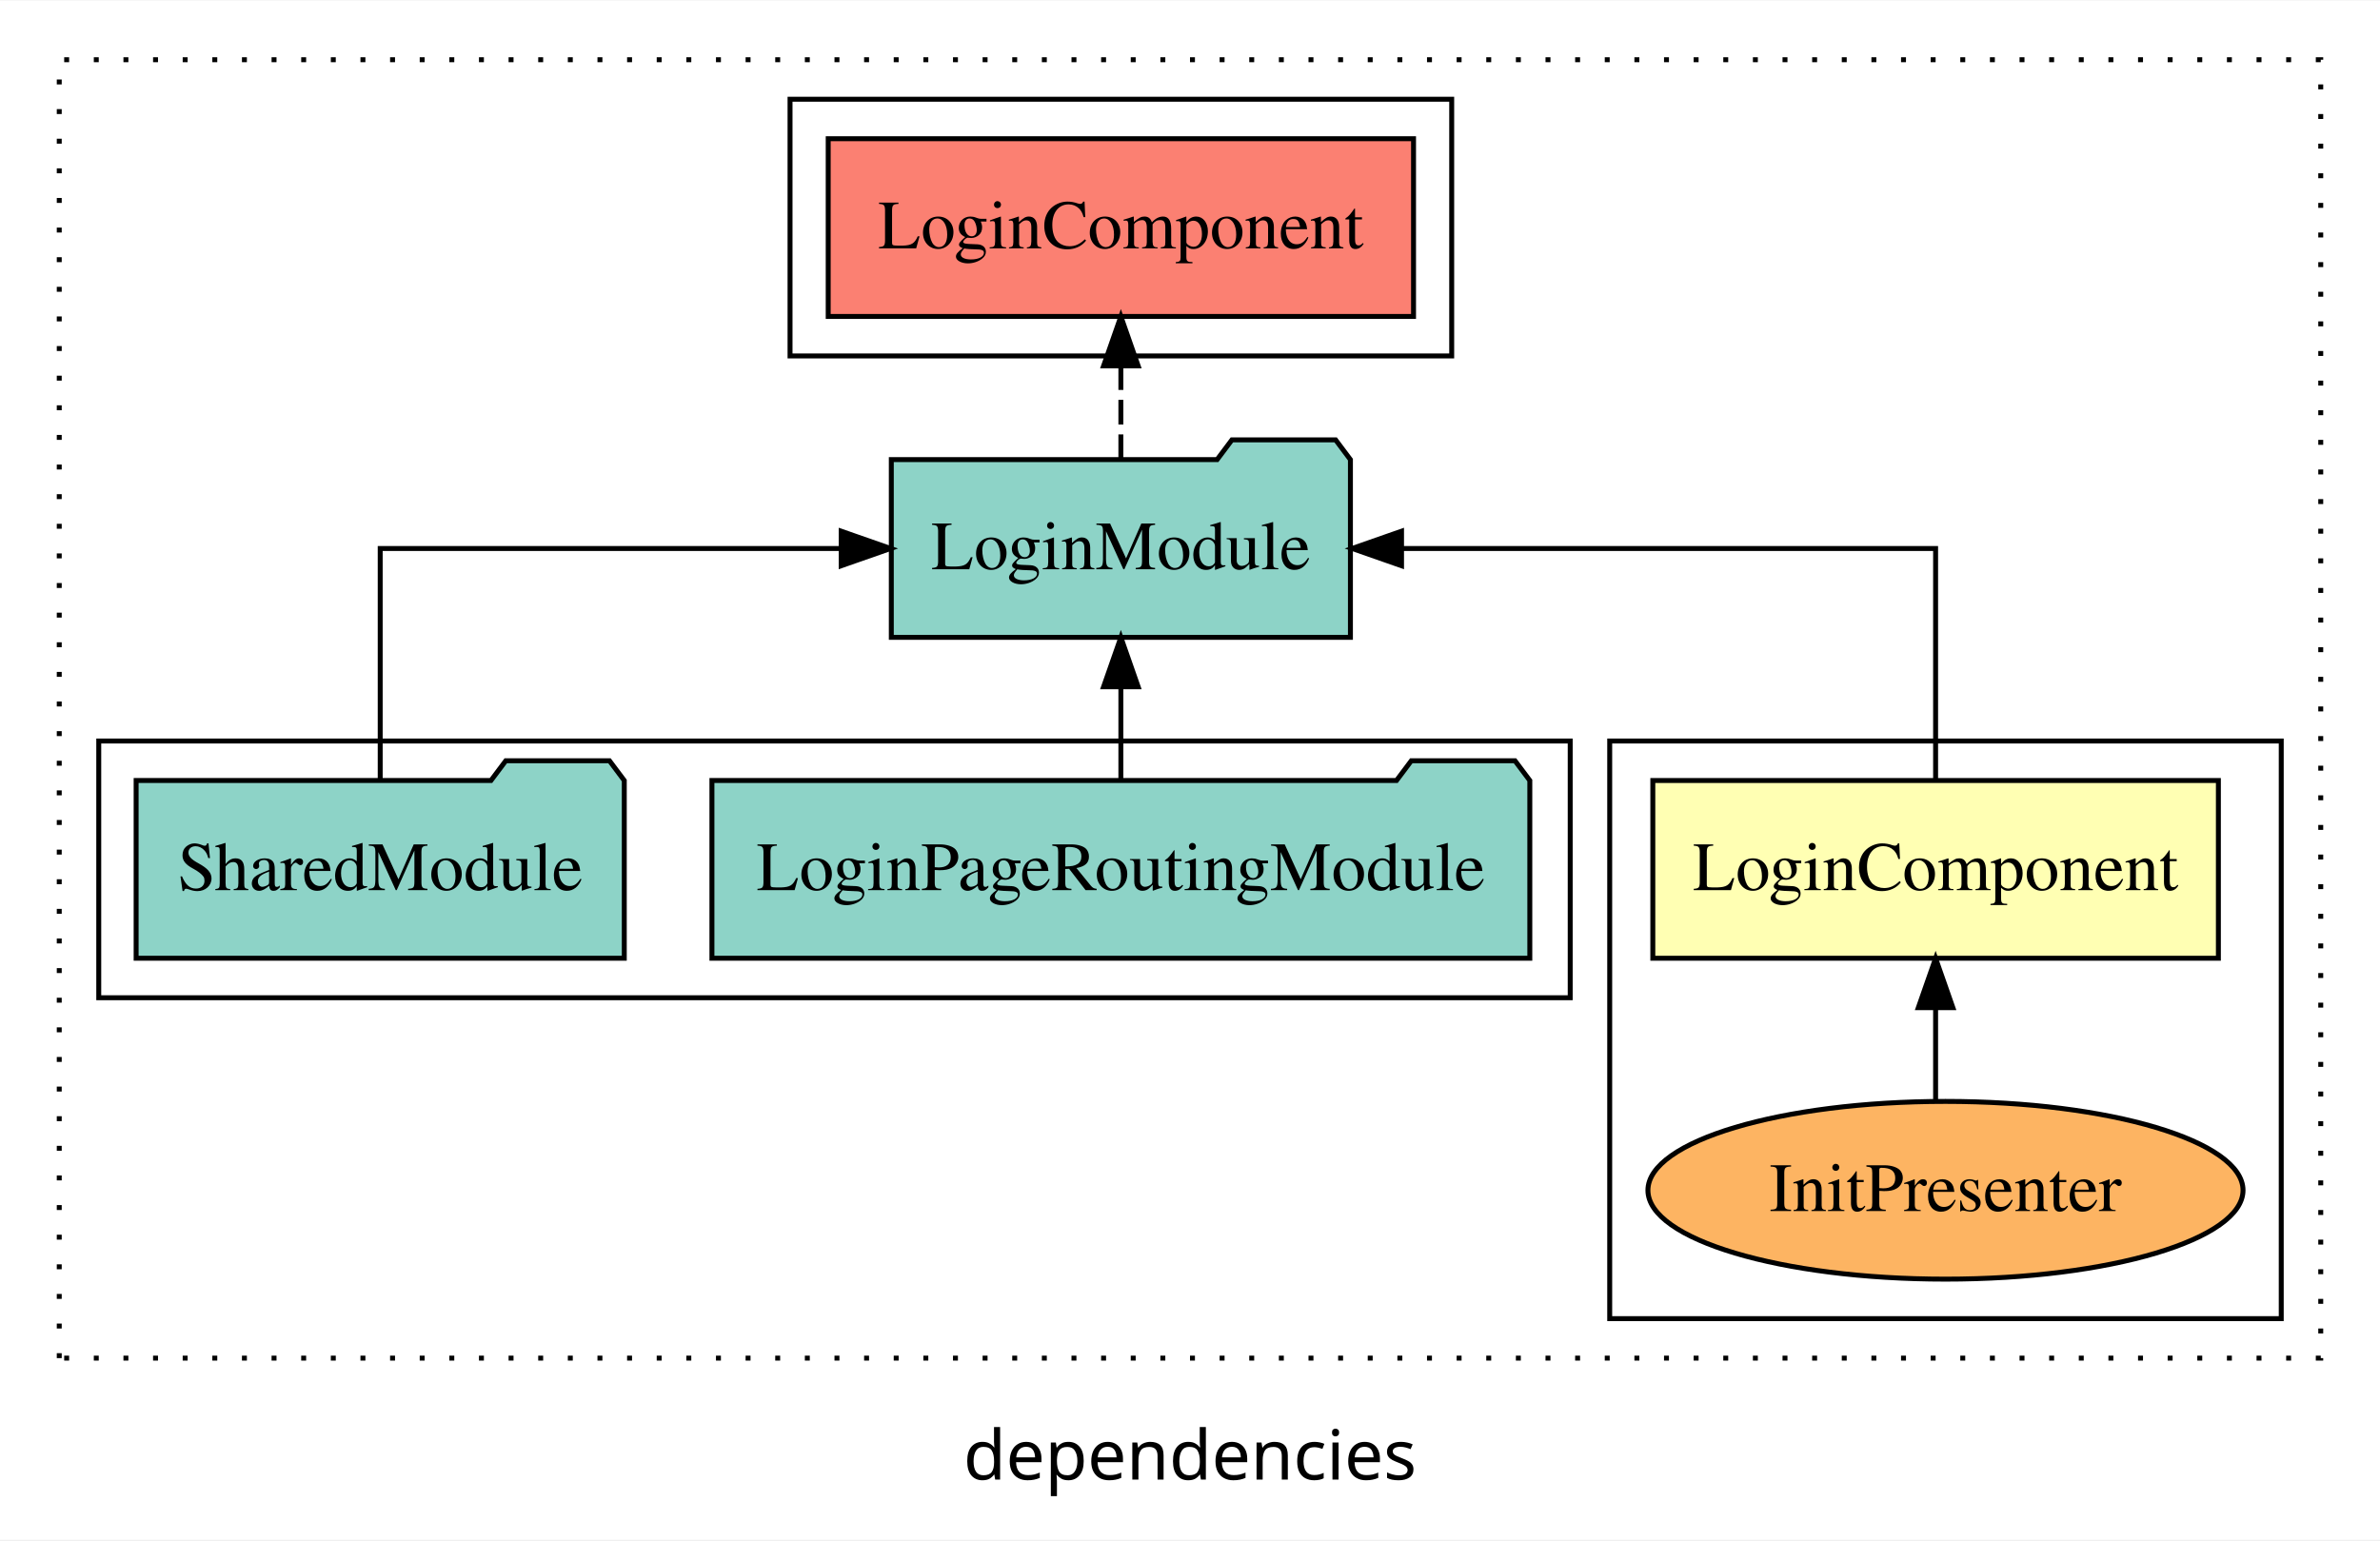
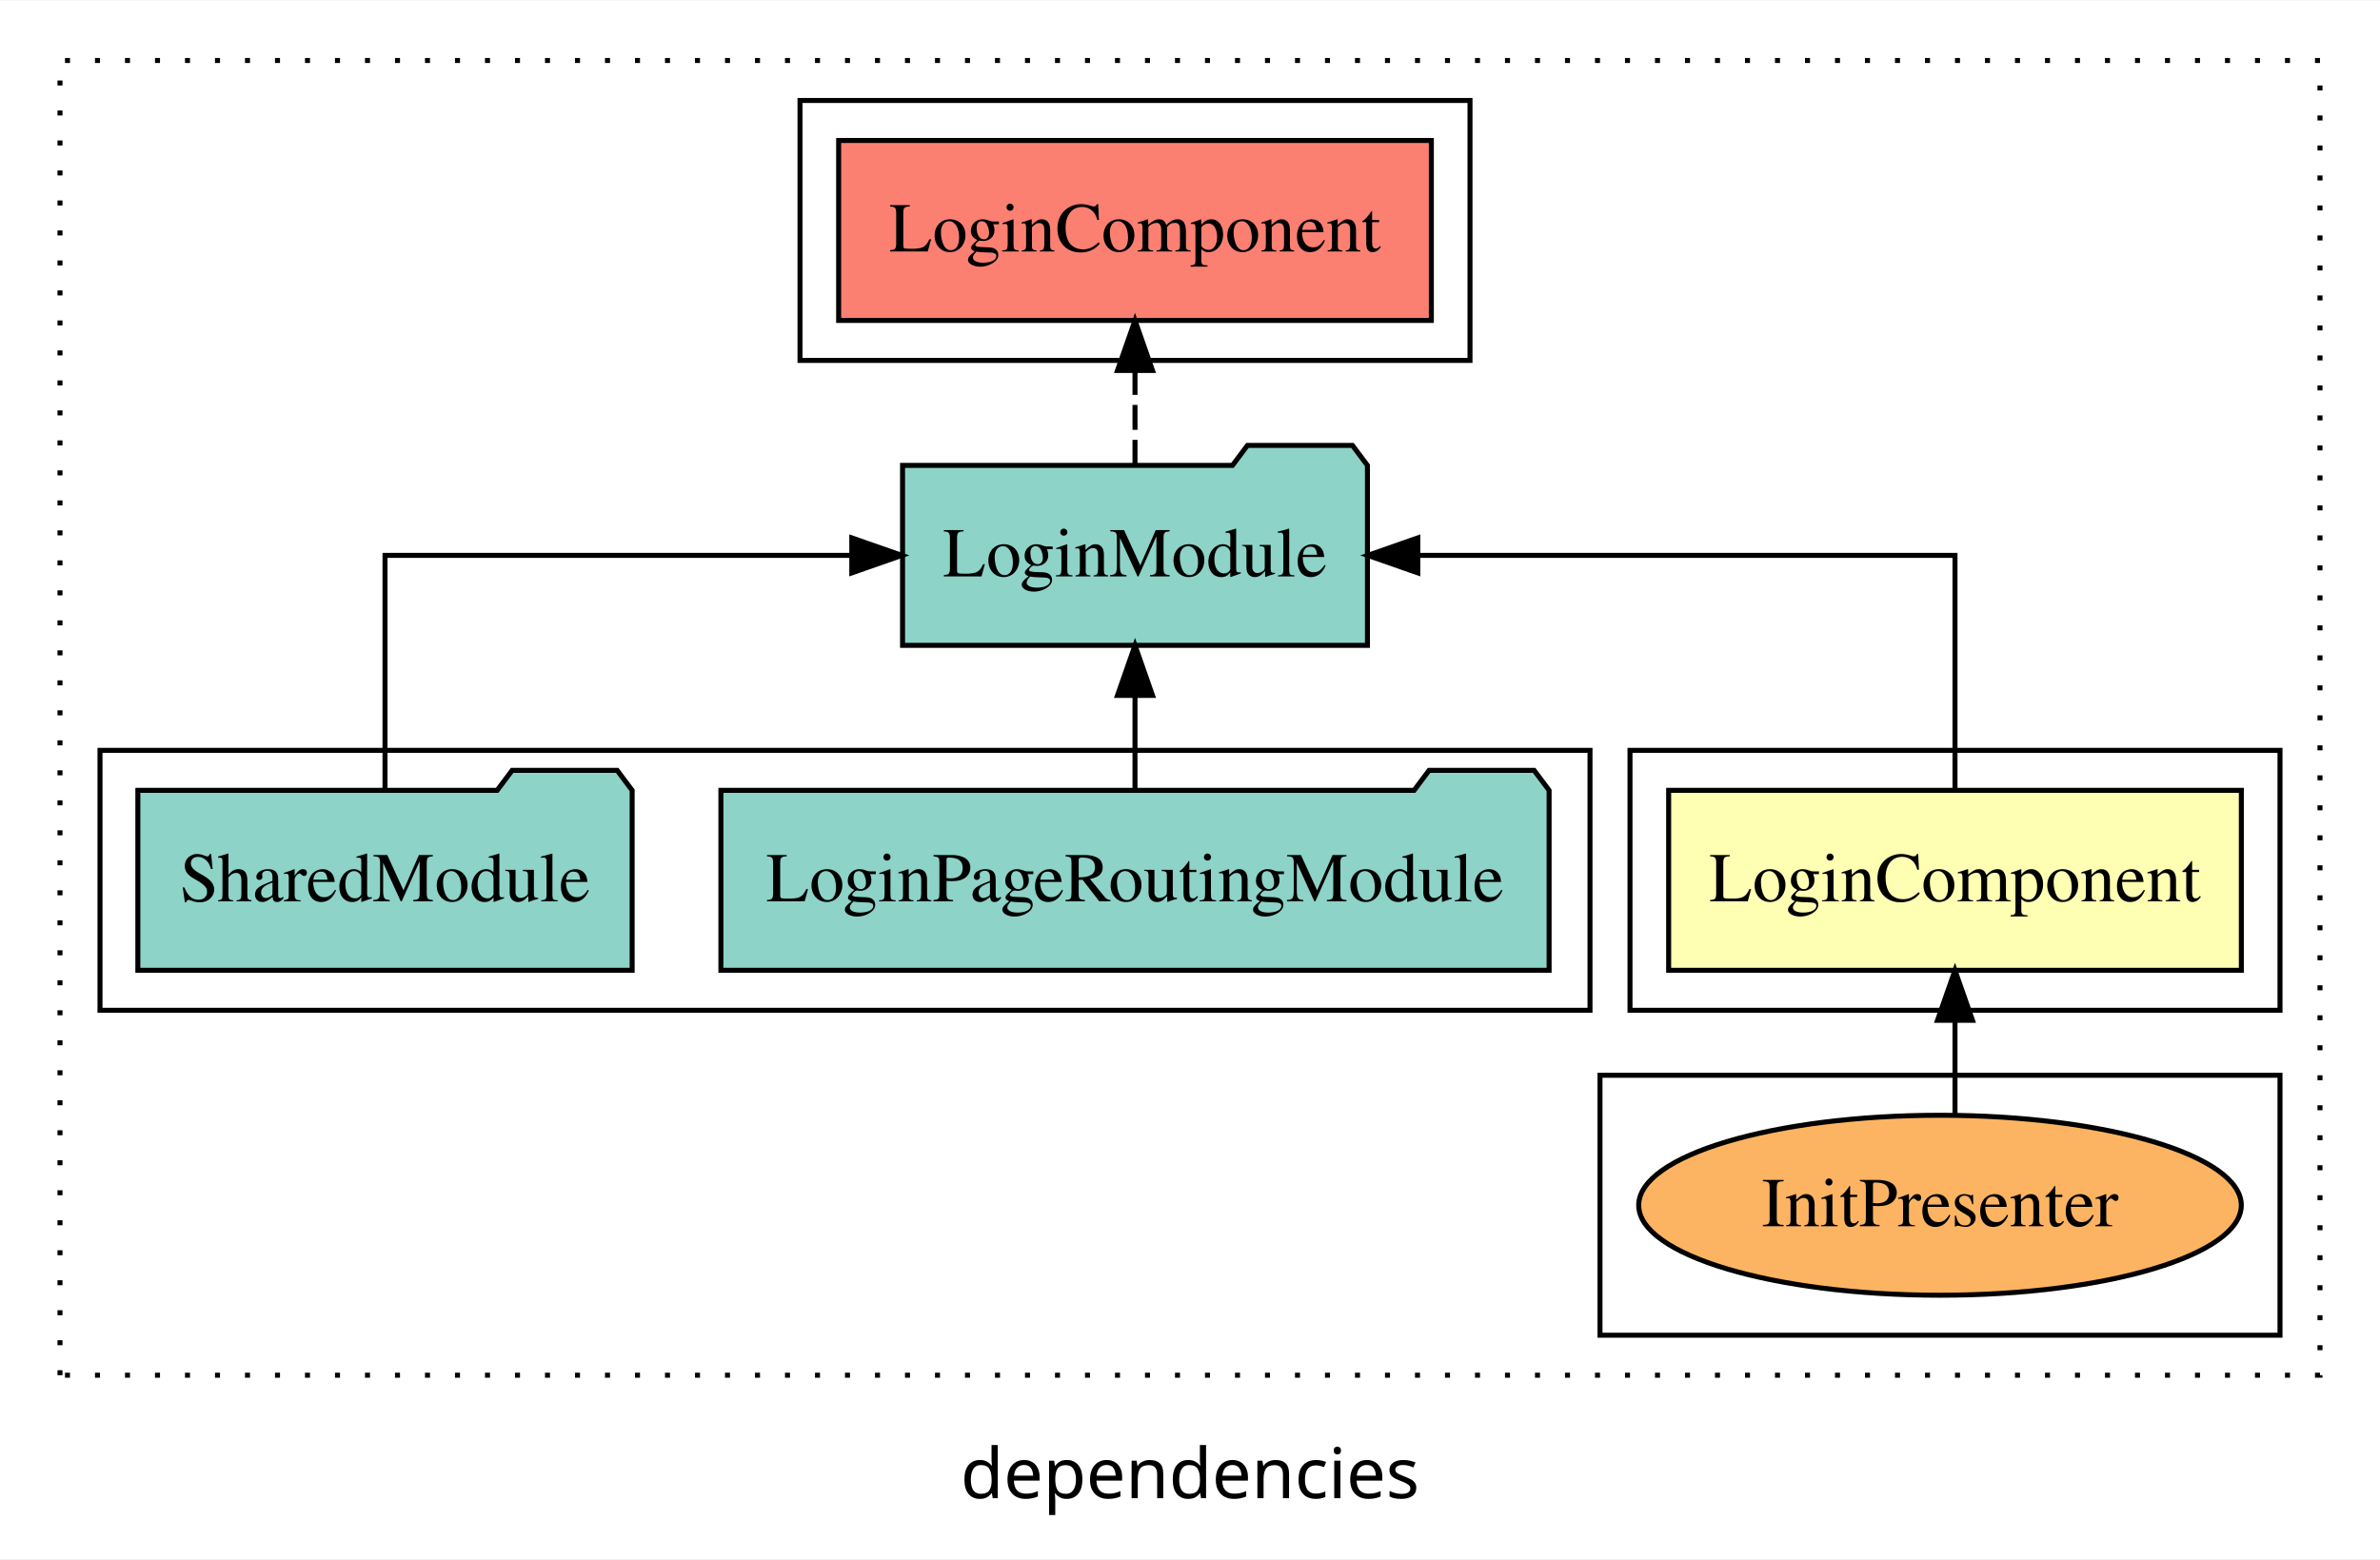
- <svg xmlns="http://www.w3.org/2000/svg" width="482pt" height="312pt" viewBox="0.00 0.00 482.00 311.80">
+ <svg xmlns="http://www.w3.org/2000/svg" width="476pt" height="312pt" viewBox="0.00 0.00 476.00 311.80">
  <g id="graph0" class="graph" transform="scale(1 1) rotate(0) translate(4 307.8)">
-     <polygon fill="white" stroke="transparent" points="-4,4 -4,-307.8 478,-307.8 478,4 -4,4" />
-     <text text-anchor="middle" x="237" y="-8.2" font-family="sans-serif" font-size="14.00">dependencies</text>
+     <polygon fill="white" stroke="transparent" points="-4,4 -4,-307.8 472,-307.8 472,4 -4,4" />
+     <text text-anchor="middle" x="234" y="-8.2" font-family="sans-serif" font-size="14.00">dependencies</text>
    <g id="clust1" class="cluster">
-       <polygon fill="none" stroke="black" stroke-dasharray="1,5" points="8,-32.8 8,-295.8 466,-295.8 466,-32.8 8,-32.8" />
+       <polygon fill="none" stroke="black" stroke-dasharray="1,5" points="8,-32.8 8,-295.8 460,-295.8 460,-32.8 8,-32.8" />
    </g>
    <g id="clust5" class="cluster">
      <polygon fill="none" stroke="black" points="156,-235.8 156,-287.8 290,-287.8 290,-235.8 156,-235.8" />
    </g>
+     <g id="clust2" class="cluster">
+       <polygon fill="none" stroke="black" points="322,-105.8 322,-157.8 452,-157.8 452,-105.8 322,-105.8" />
+     </g>
    <g id="clust3" class="cluster">
-       <polygon fill="none" stroke="black" points="322,-40.8 322,-157.8 458,-157.8 458,-40.8 322,-40.8" />
+       <polygon fill="none" stroke="black" points="316,-40.8 316,-92.8 452,-92.8 452,-40.8 316,-40.8" />
    </g>
    <g id="clust4" class="cluster">
      <polygon fill="none" stroke="black" points="16,-105.8 16,-157.8 314,-157.8 314,-105.8 16,-105.8" />
    </g>
    <g id="node1" class="node">
-       <polygon fill="#ffffb3" stroke="black" points="445.27,-149.8 330.73,-149.8 330.73,-113.8 445.27,-113.8 445.27,-149.8" />
-       <text text-anchor="middle" x="388" y="-127.6" font-family="Times,serif" font-size="14.00">LoginComponent</text>
+       <polygon fill="#ffffb3" stroke="black" points="444.27,-149.8 329.73,-149.8 329.73,-113.8 444.27,-113.8 444.27,-149.8" />
+       <text text-anchor="middle" x="387" y="-127.6" font-family="Times,serif" font-size="14.00">LoginComponent</text>
    </g>
    <g id="node2" class="node">
      <polygon fill="#8dd3c7" stroke="black" points="269.49,-214.8 266.49,-218.8 245.49,-218.8 242.49,-214.8 176.51,-214.8 176.51,-178.8 269.49,-178.8 269.49,-214.8" />
      <text text-anchor="middle" x="223" y="-192.6" font-family="Times,serif" font-size="14.00">LoginModule</text>
    </g>
    <g id="edge1" class="edge">
-       <path fill="none" stroke="black" d="M388,-149.91C388,-169.14 388,-196.8 388,-196.8 388,-196.8 279.84,-196.8 279.84,-196.8" />
-       <polygon fill="black" stroke="black" points="279.84,-193.3 269.84,-196.8 279.84,-200.3 279.84,-193.3" />
+       <path fill="none" stroke="black" d="M387,-149.91C387,-169.14 387,-196.8 387,-196.8 387,-196.8 279.56,-196.8 279.56,-196.8" />
+       <polygon fill="black" stroke="black" points="279.56,-193.3 269.56,-196.8 279.56,-200.3 279.56,-193.3" />
    </g>
    <g id="node6" class="node">
      <polygon fill="#fb8072" stroke="black" points="282.27,-279.8 163.73,-279.8 163.73,-243.8 282.27,-243.8 282.27,-279.8" />
      <text text-anchor="middle" x="223" y="-257.6" font-family="Times,serif" font-size="14.00">LoginComponent </text>
    </g>
    <g id="edge5" class="edge">
      <path fill="none" stroke="black" stroke-dasharray="5,2" d="M223,-214.91C223,-214.91 223,-233.79 223,-233.79" />
      <polygon fill="black" stroke="black" points="219.5,-233.79 223,-243.79 226.5,-233.79 219.5,-233.79" />
    </g>
    <g id="node3" class="node">
-       <ellipse fill="#fdb462" stroke="black" cx="390" cy="-66.8" rx="60.26" ry="18" />
-       <text text-anchor="middle" x="390" y="-62.6" font-family="Times,serif" font-size="14.00">InitPresenter</text>
+       <ellipse fill="#fdb462" stroke="black" cx="384" cy="-66.8" rx="60.26" ry="18" />
+       <text text-anchor="middle" x="384" y="-62.6" font-family="Times,serif" font-size="14.00">InitPresenter</text>
    </g>
    <g id="edge2" class="edge">
-       <path fill="none" stroke="black" d="M388,-84.91C388,-84.91 388,-103.79 388,-103.79" />
-       <polygon fill="black" stroke="black" points="384.5,-103.79 388,-113.79 391.5,-103.79 384.5,-103.79" />
+       <path fill="none" stroke="black" d="M387,-84.91C387,-84.91 387,-103.79 387,-103.79" />
+       <polygon fill="black" stroke="black" points="383.5,-103.79 387,-113.79 390.5,-103.79 383.5,-103.79" />
    </g>
    <g id="node4" class="node">
      <polygon fill="#8dd3c7" stroke="black" points="305.82,-149.8 302.82,-153.8 281.82,-153.8 278.82,-149.8 140.18,-149.8 140.18,-113.8 305.82,-113.8 305.82,-149.8" />
      <text text-anchor="middle" x="223" y="-127.6" font-family="Times,serif" font-size="14.00">LoginPageRoutingModule</text>
    </g>
    <g id="edge3" class="edge">
      <path fill="none" stroke="black" d="M223,-149.91C223,-149.91 223,-168.79 223,-168.79" />
      <polygon fill="black" stroke="black" points="219.5,-168.79 223,-178.79 226.5,-168.79 219.5,-168.79" />
    </g>
    <g id="node5" class="node">
      <polygon fill="#8dd3c7" stroke="black" points="122.43,-149.8 119.43,-153.8 98.43,-153.8 95.43,-149.8 23.57,-149.8 23.57,-113.8 122.43,-113.8 122.43,-149.8" />
      <text text-anchor="middle" x="73" y="-127.6" font-family="Times,serif" font-size="14.00">SharedModule</text>
    </g>
    <g id="edge4" class="edge">
      <path fill="none" stroke="black" d="M73,-149.91C73,-169.14 73,-196.8 73,-196.8 73,-196.8 166.36,-196.8 166.36,-196.8" />
      <polygon fill="black" stroke="black" points="166.36,-200.3 176.36,-196.8 166.36,-193.3 166.36,-200.3" />
    </g>
  </g>
</svg>
